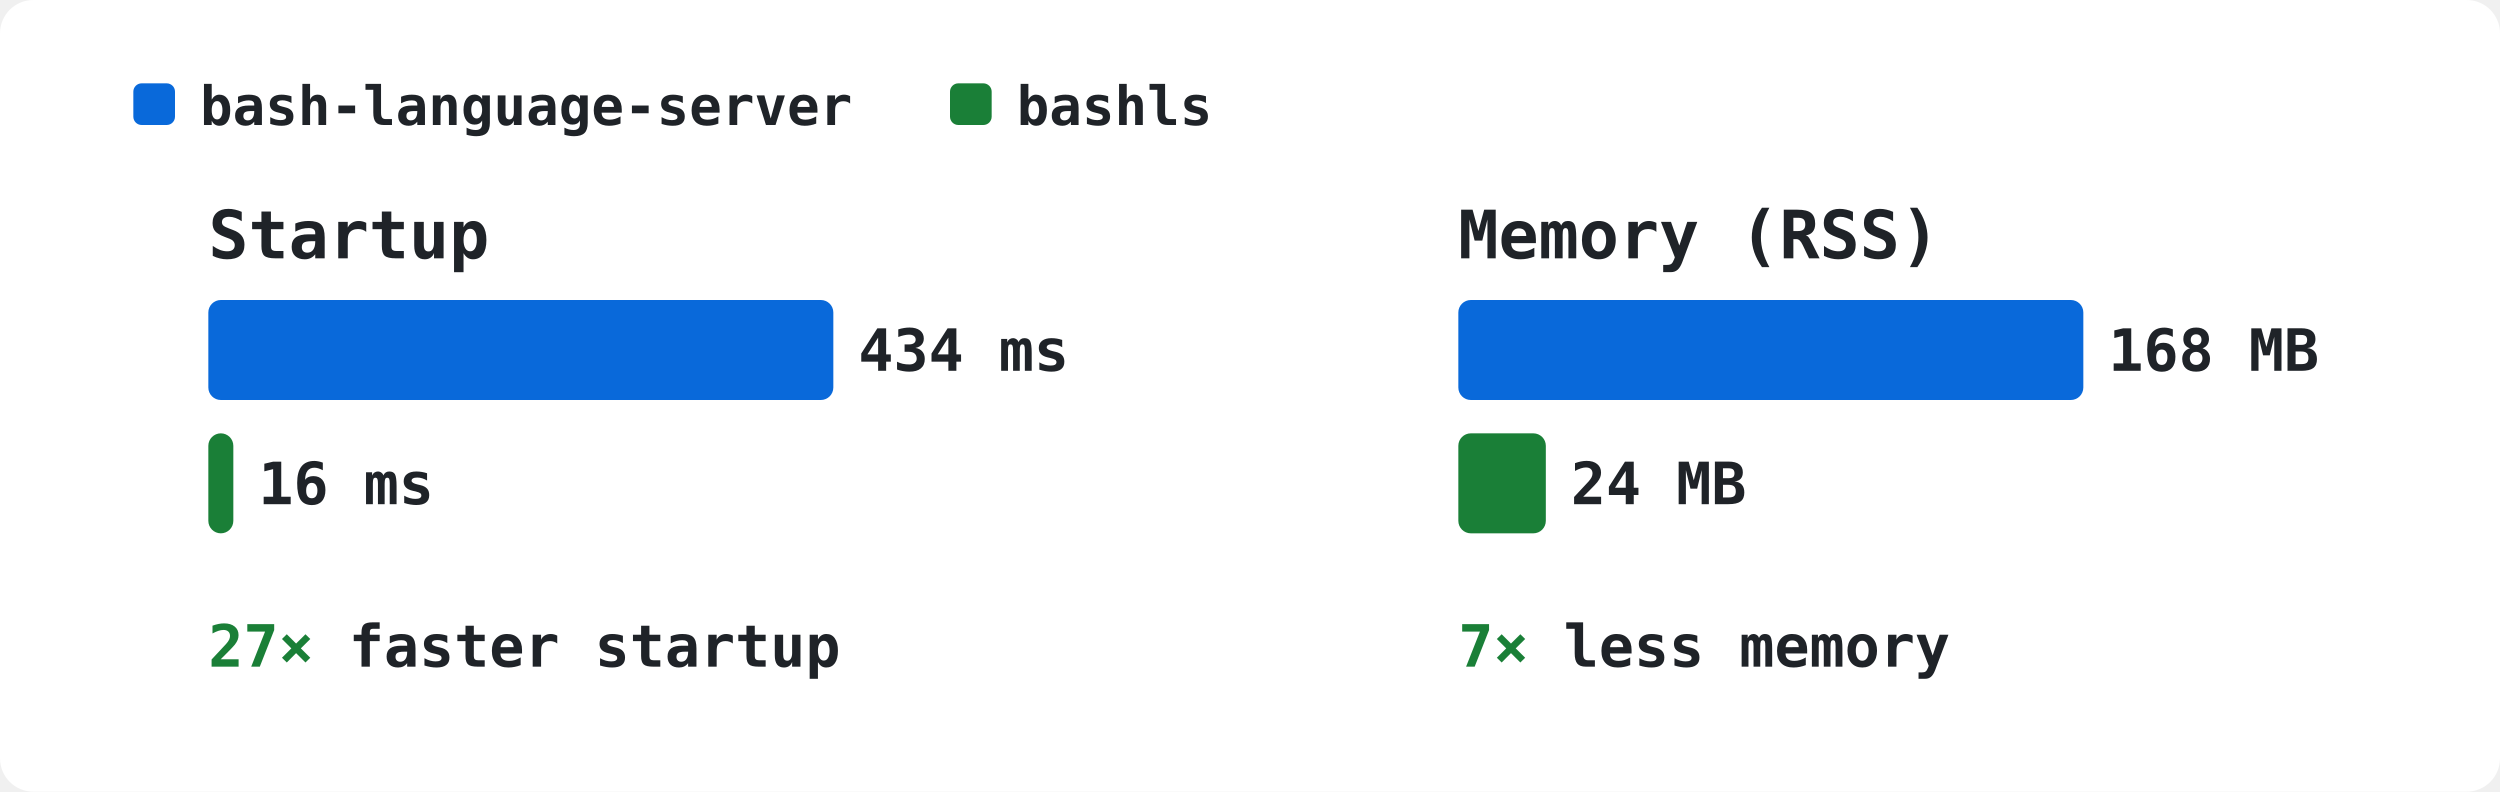
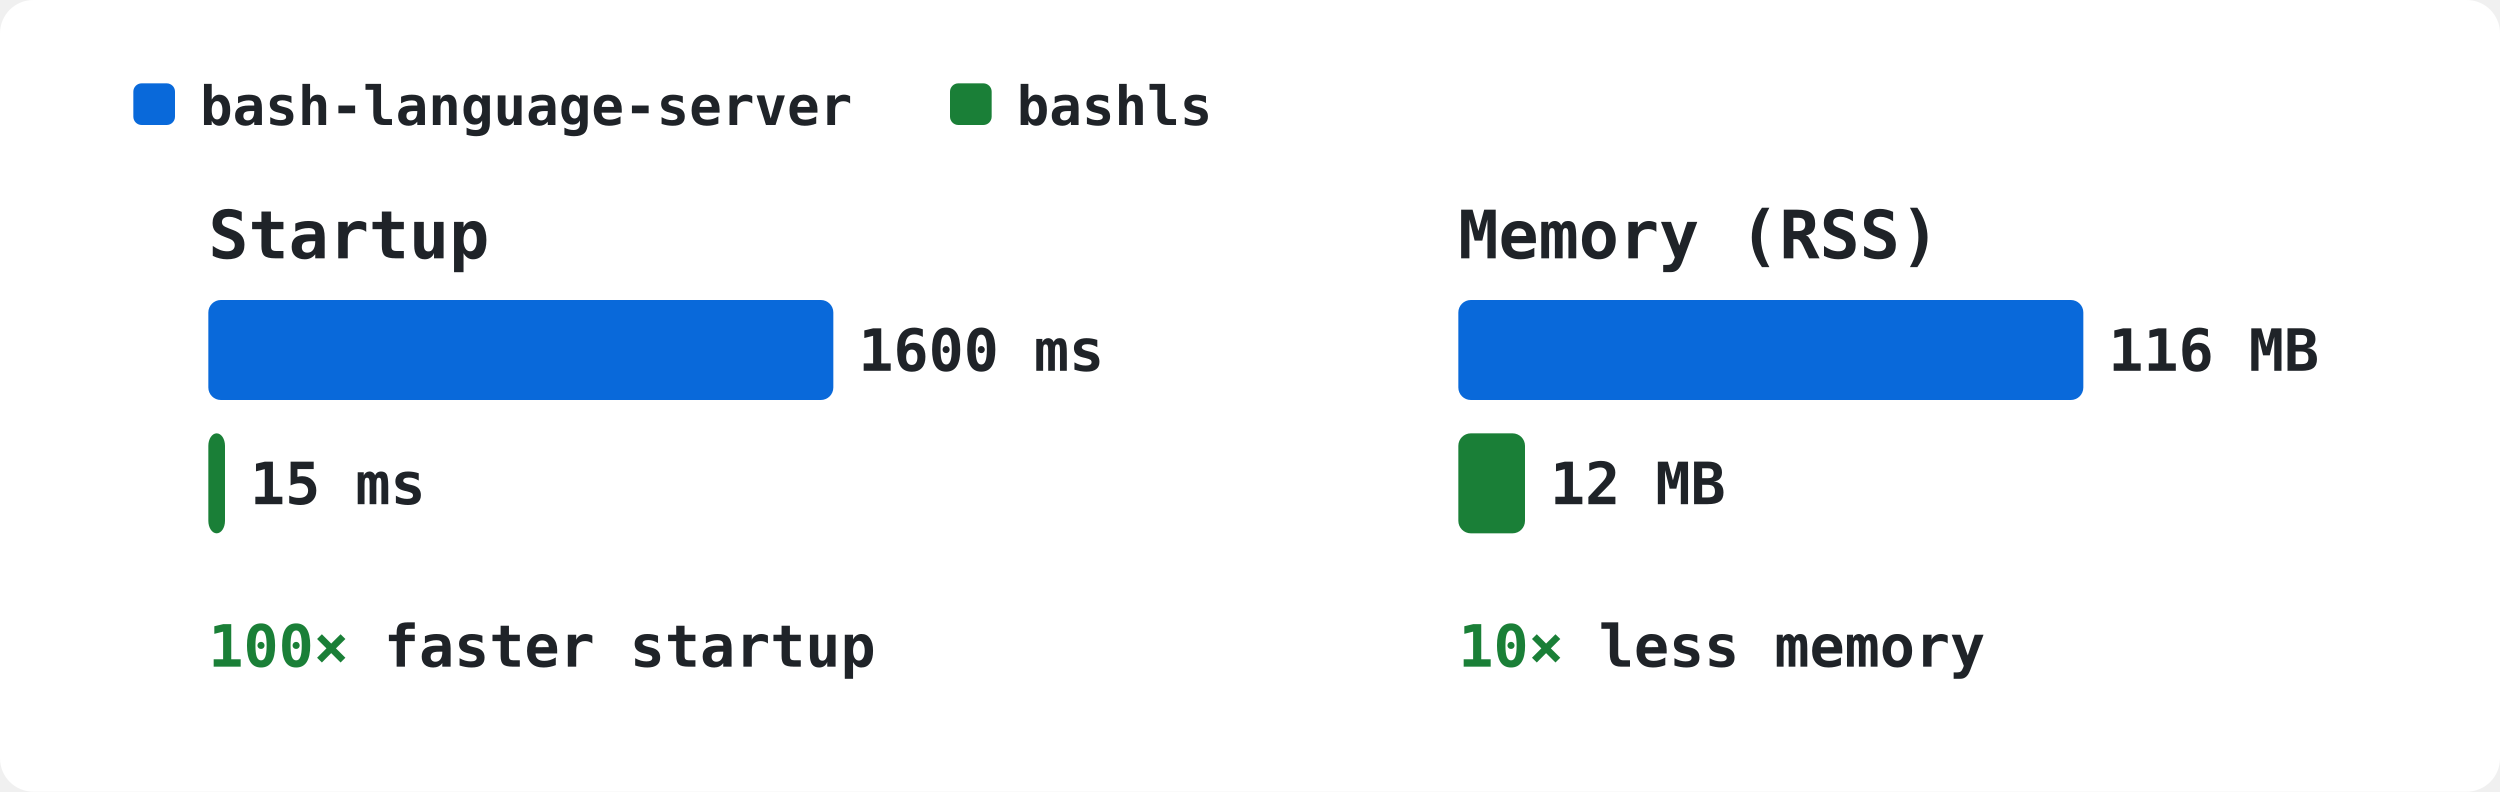
<svg xmlns="http://www.w3.org/2000/svg" width="600" height="190" font-family="ui-monospace,SFMono-Regular,Menlo,Monaco,Consolas,monospace" font-size="14">
  <rect width="600" height="190" fill="#ffffff" rx="8" />
  <rect x="32" y="20" width="10" height="10" fill="#0969da" rx="2" />
  <text x="48" y="30" fill="#1f2328" font-size="13" font-weight="600">bash-language-server</text>
  <rect x="228" y="20" width="10" height="10" fill="#1a7f37" rx="2" />
  <text x="244" y="30" fill="#1f2328" font-size="13" font-weight="600">bashls</text>
  <text x="50" y="62" fill="#1f2328" font-size="16" font-weight="600">Startup</text>
  <rect x="50" y="72" width="150" height="24" fill="#0969da" rx="3" />
-   <text x="206" y="89" fill="#1f2328" font-size="14" font-weight="600">434 ms</text>
-   <rect x="50" y="104" width="6" height="24" fill="#1a7f37" rx="3" />
-   <text x="62" y="121" fill="#1f2328" font-size="14" font-weight="600">16 ms</text>
+   <text x="206" y="89" fill="#1f2328" font-size="14" font-weight="600">1600 ms</text>
+   <rect x="50" y="104" width="4" height="24" fill="#1a7f37" rx="3" />
+   <text x="60" y="121" fill="#1f2328" font-size="14" font-weight="600">15 ms</text>
  <text x="50" y="160" fill="#1f2328" font-size="14" font-weight="600">
-     <tspan fill="#1a7f37">27×</tspan> faster startup</text>
+     <tspan fill="#1a7f37">100×</tspan> faster startup</text>
  <text x="350" y="62" fill="#1f2328" font-size="16" font-weight="600">Memory (RSS)</text>
  <rect x="350" y="72" width="150" height="24" fill="#0969da" rx="3" />
-   <text x="506" y="89" fill="#1f2328" font-size="14" font-weight="600">168 MB</text>
-   <rect x="350" y="104" width="21" height="24" fill="#1a7f37" rx="3" />
-   <text x="377" y="121" fill="#1f2328" font-size="14" font-weight="600">24 MB</text>
+   <text x="506" y="89" fill="#1f2328" font-size="14" font-weight="600">116 MB</text>
+   <rect x="350" y="104" width="16" height="24" fill="#1a7f37" rx="3" />
+   <text x="372" y="121" fill="#1f2328" font-size="14" font-weight="600">12 MB</text>
  <text x="350" y="160" fill="#1f2328" font-size="14" font-weight="600">
-     <tspan fill="#1a7f37">7×</tspan> less memory</text>
+     <tspan fill="#1a7f37">10×</tspan> less memory</text>
</svg>
